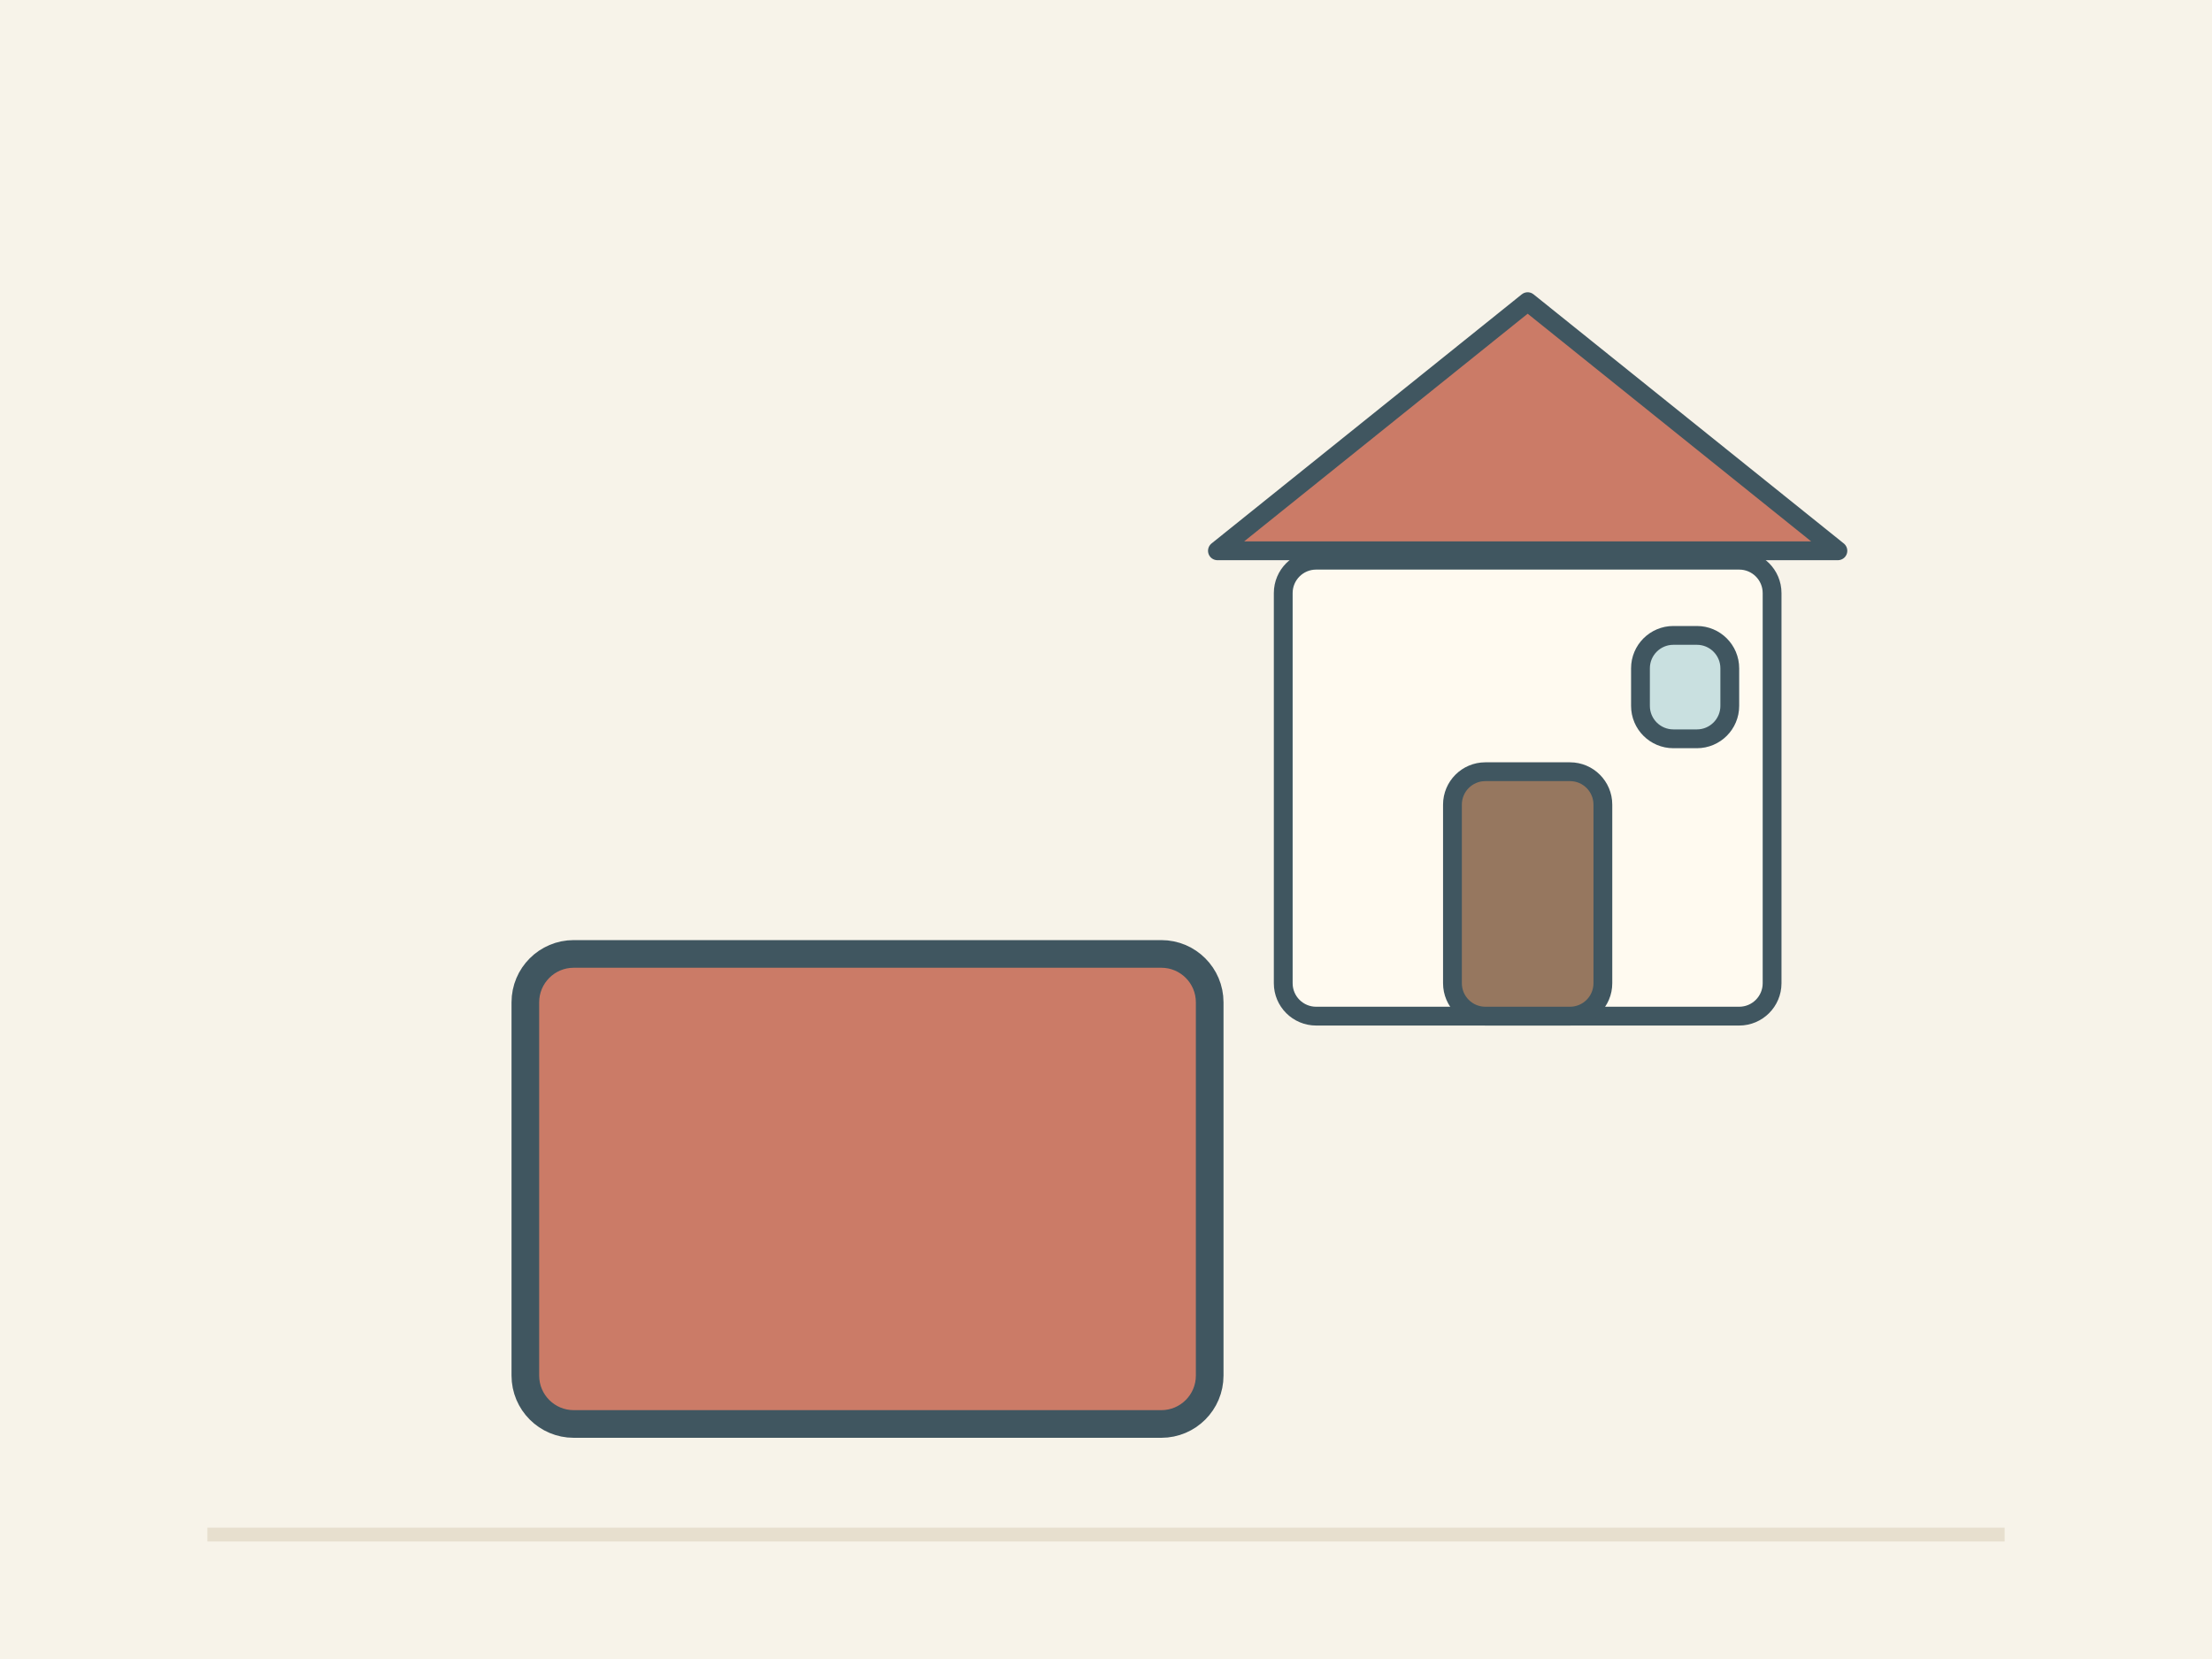
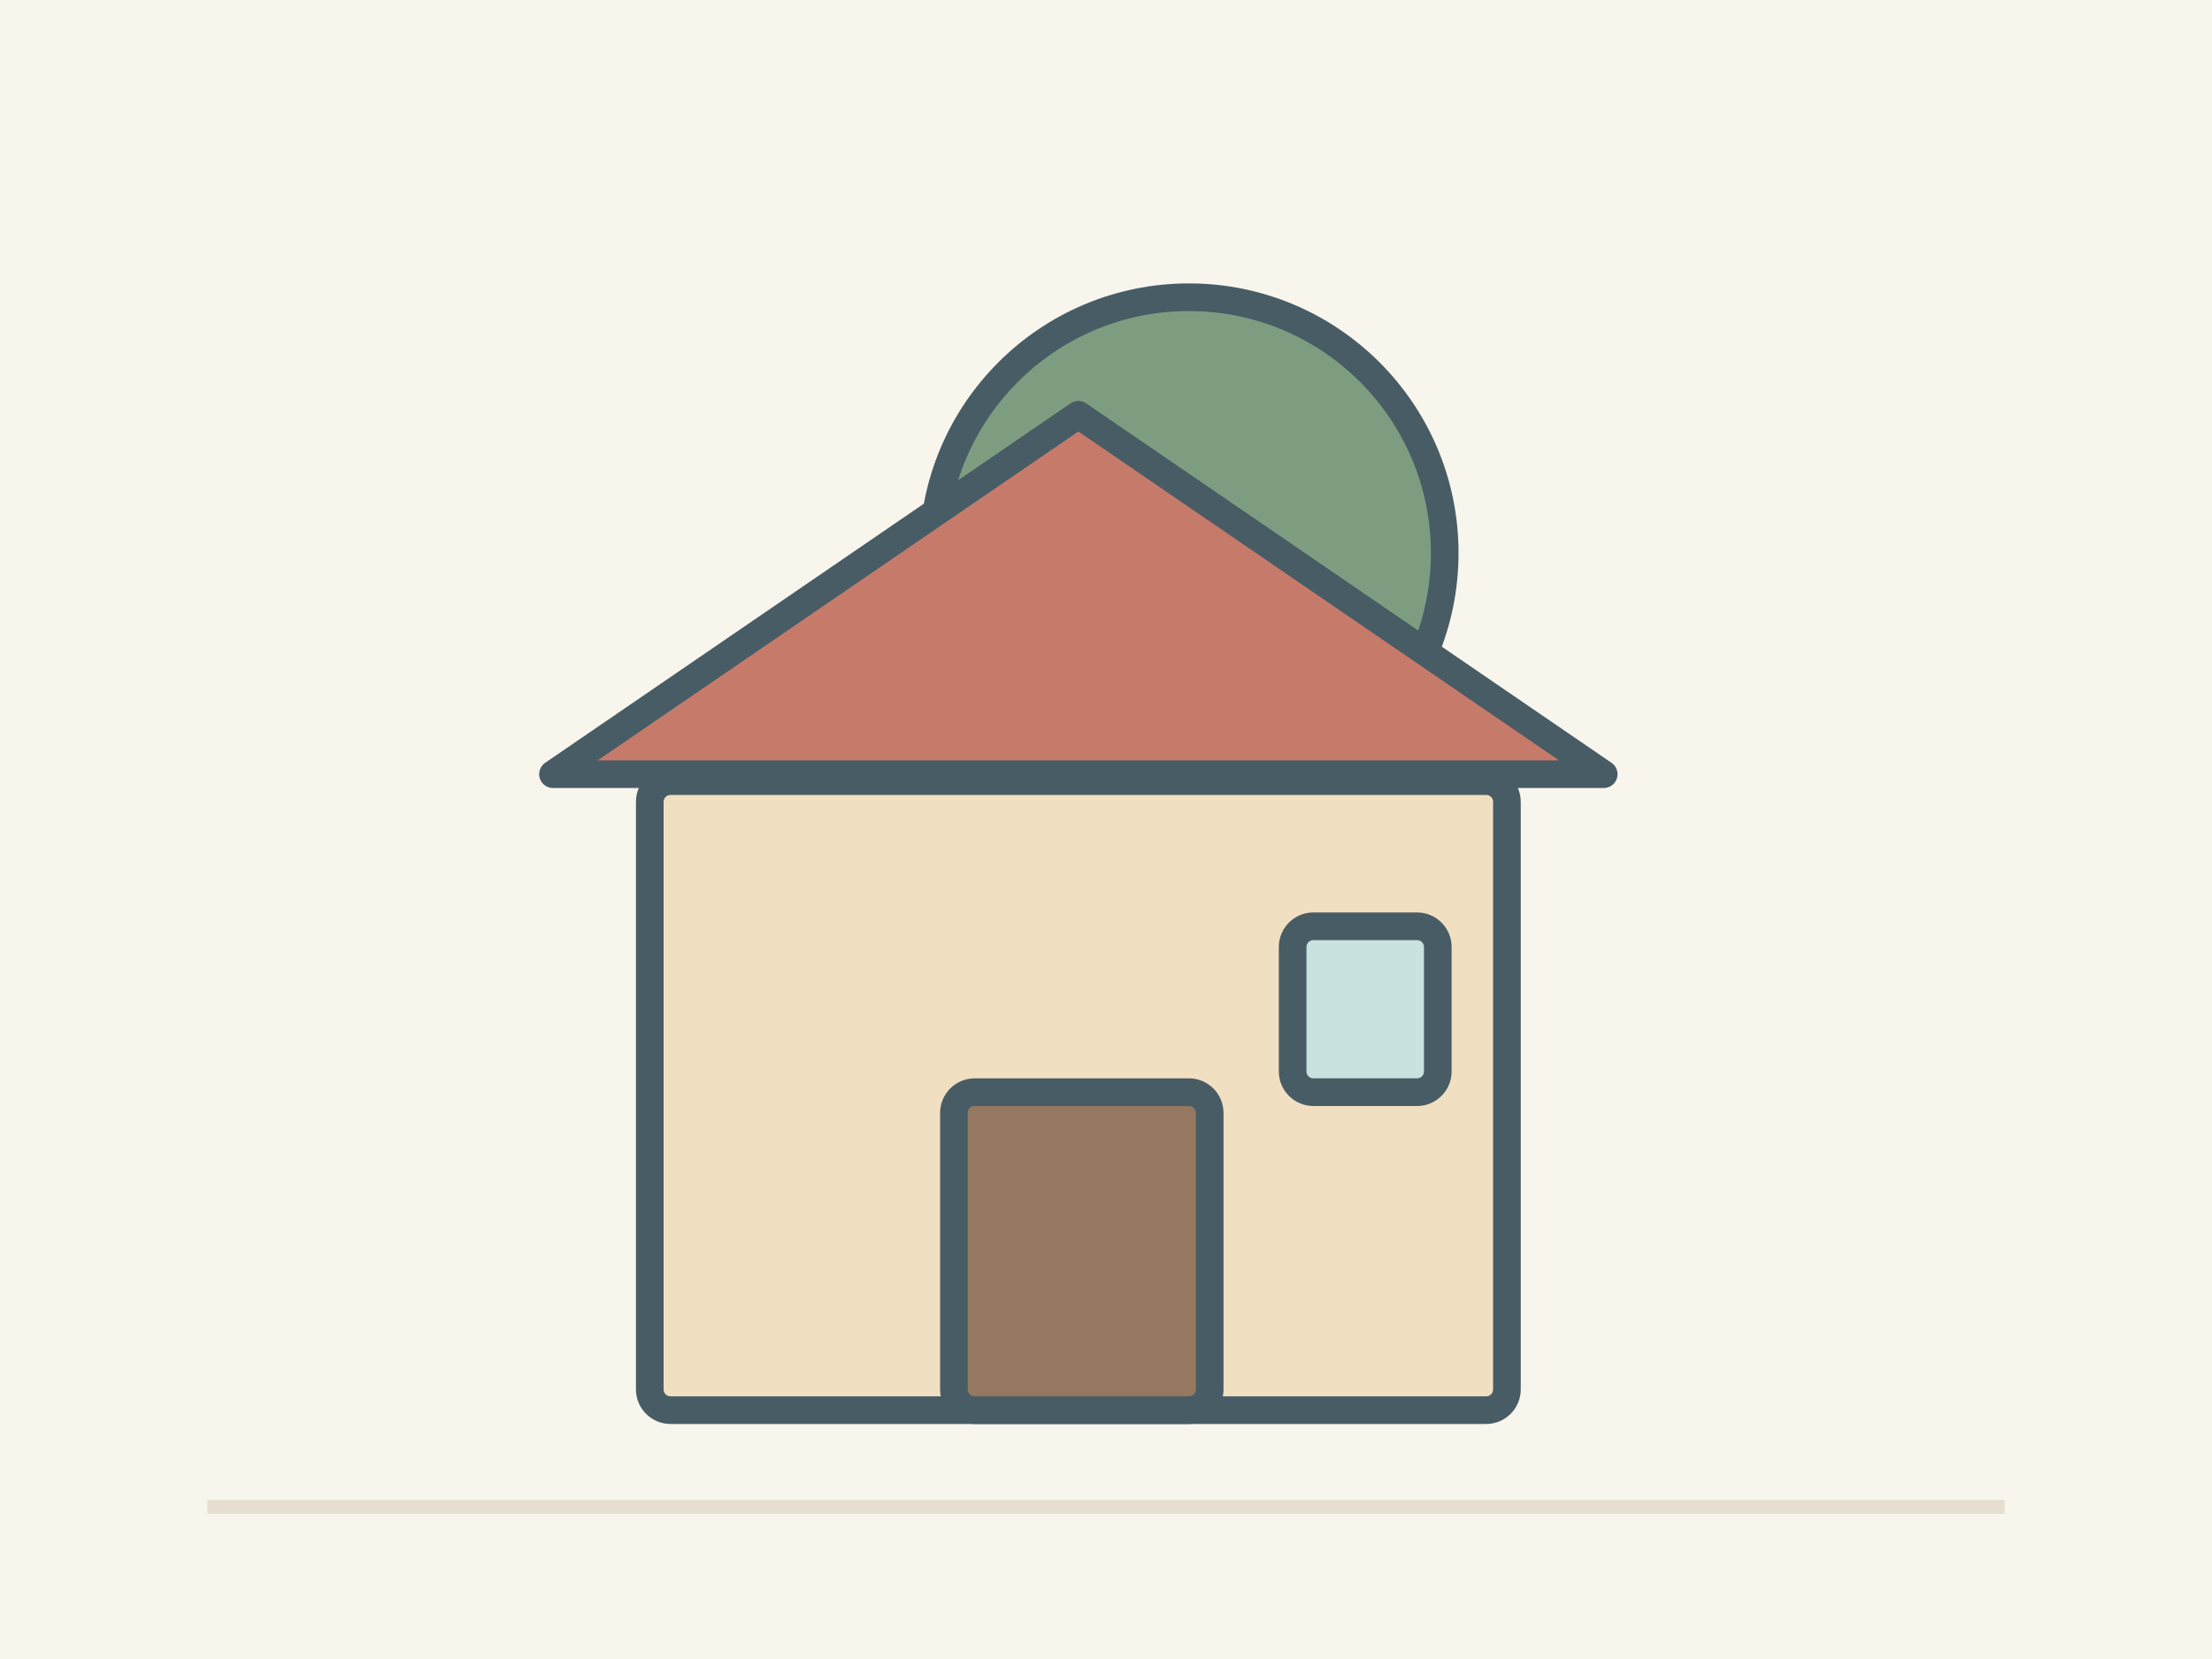
- <svg xmlns="http://www.w3.org/2000/svg" width="320" height="240" viewBox="0 0 320 240">
-   <rect width="320" height="240" fill="#f7f3e9" />
-   <path d="M30 222H290" stroke="#e7dfce" stroke-width="2" fill="none" />
-   <rect x="76" y="138" width="99" height="68" rx="7" fill="#cb7b67" stroke="#405660" stroke-width="4" />
-   <g transform="translate(221 79) scale(0.68)">
-     <polygon points="-66,1 0,-52 66,1" fill="#cb7b67" stroke="#405660" stroke-width="4" stroke-linejoin="round" />
-     <rect x="-52" y="3" width="104" height="97" rx="7" fill="#fffaf0" stroke="#405660" stroke-width="4" />
-     <rect x="-16" y="48" width="32" height="52" rx="7" fill="#96775f" stroke="#405660" stroke-width="4" />
-     <rect x="24" y="19" width="19" height="22" rx="7" fill="#c9e0e0" stroke="#405660" stroke-width="4" />
-   </g>
+ <svg xmlns="http://www.w3.org/2000/svg" viewBox="0 0 320 240" width="320" height="240">
+   <rect width="320" height="240" fill="#f8f5ed" />
+   <path d="M30 218H290" fill="none" stroke="#e6dece" stroke-width="2" />
+   <rect x="165" y="98" width="14" height="75" rx="3" fill="#947960" stroke="#485c65" stroke-width="4" />
+   <circle cx="172" cy="80" r="37" fill="#7e9d80" stroke="#485c65" stroke-width="4" />
+   <circle cx="149" cy="95" r="22" fill="#7e9d80" stroke="#485c65" stroke-width="4" />
+   <path d="M80 112L156 60L232 112Z" fill="#c67b6a" stroke="#485c65" stroke-width="4" stroke-linecap="round" stroke-linejoin="round" />
+   <rect x="94" y="113" width="124" height="91" rx="3" fill="#f1dfc1" stroke="#485c65" stroke-width="4" />
+   <rect x="138" y="158" width="37" height="46" rx="3" fill="#947960" stroke="#485c65" stroke-width="4" />
+   <rect x="187" y="134" width="21" height="24" rx="3" fill="#c9e1df" stroke="#485c65" stroke-width="4" />
</svg>
